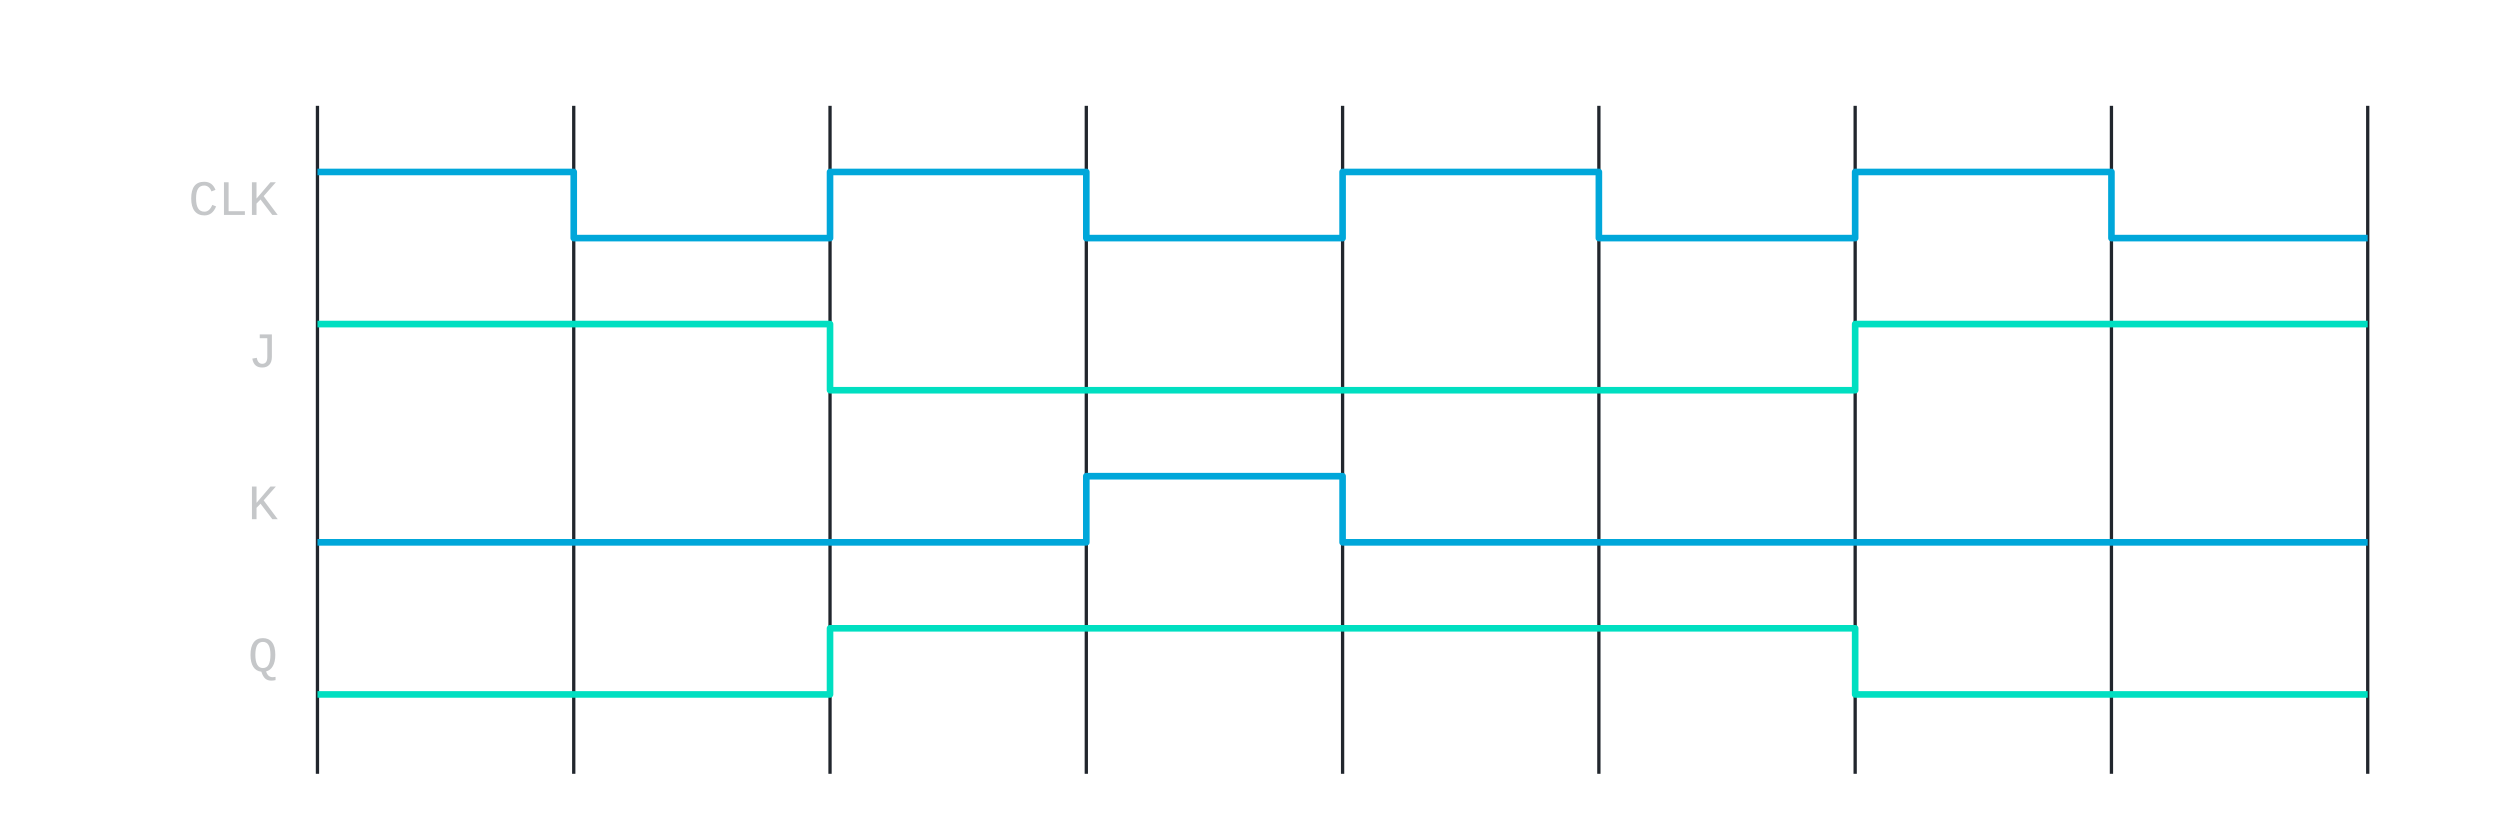
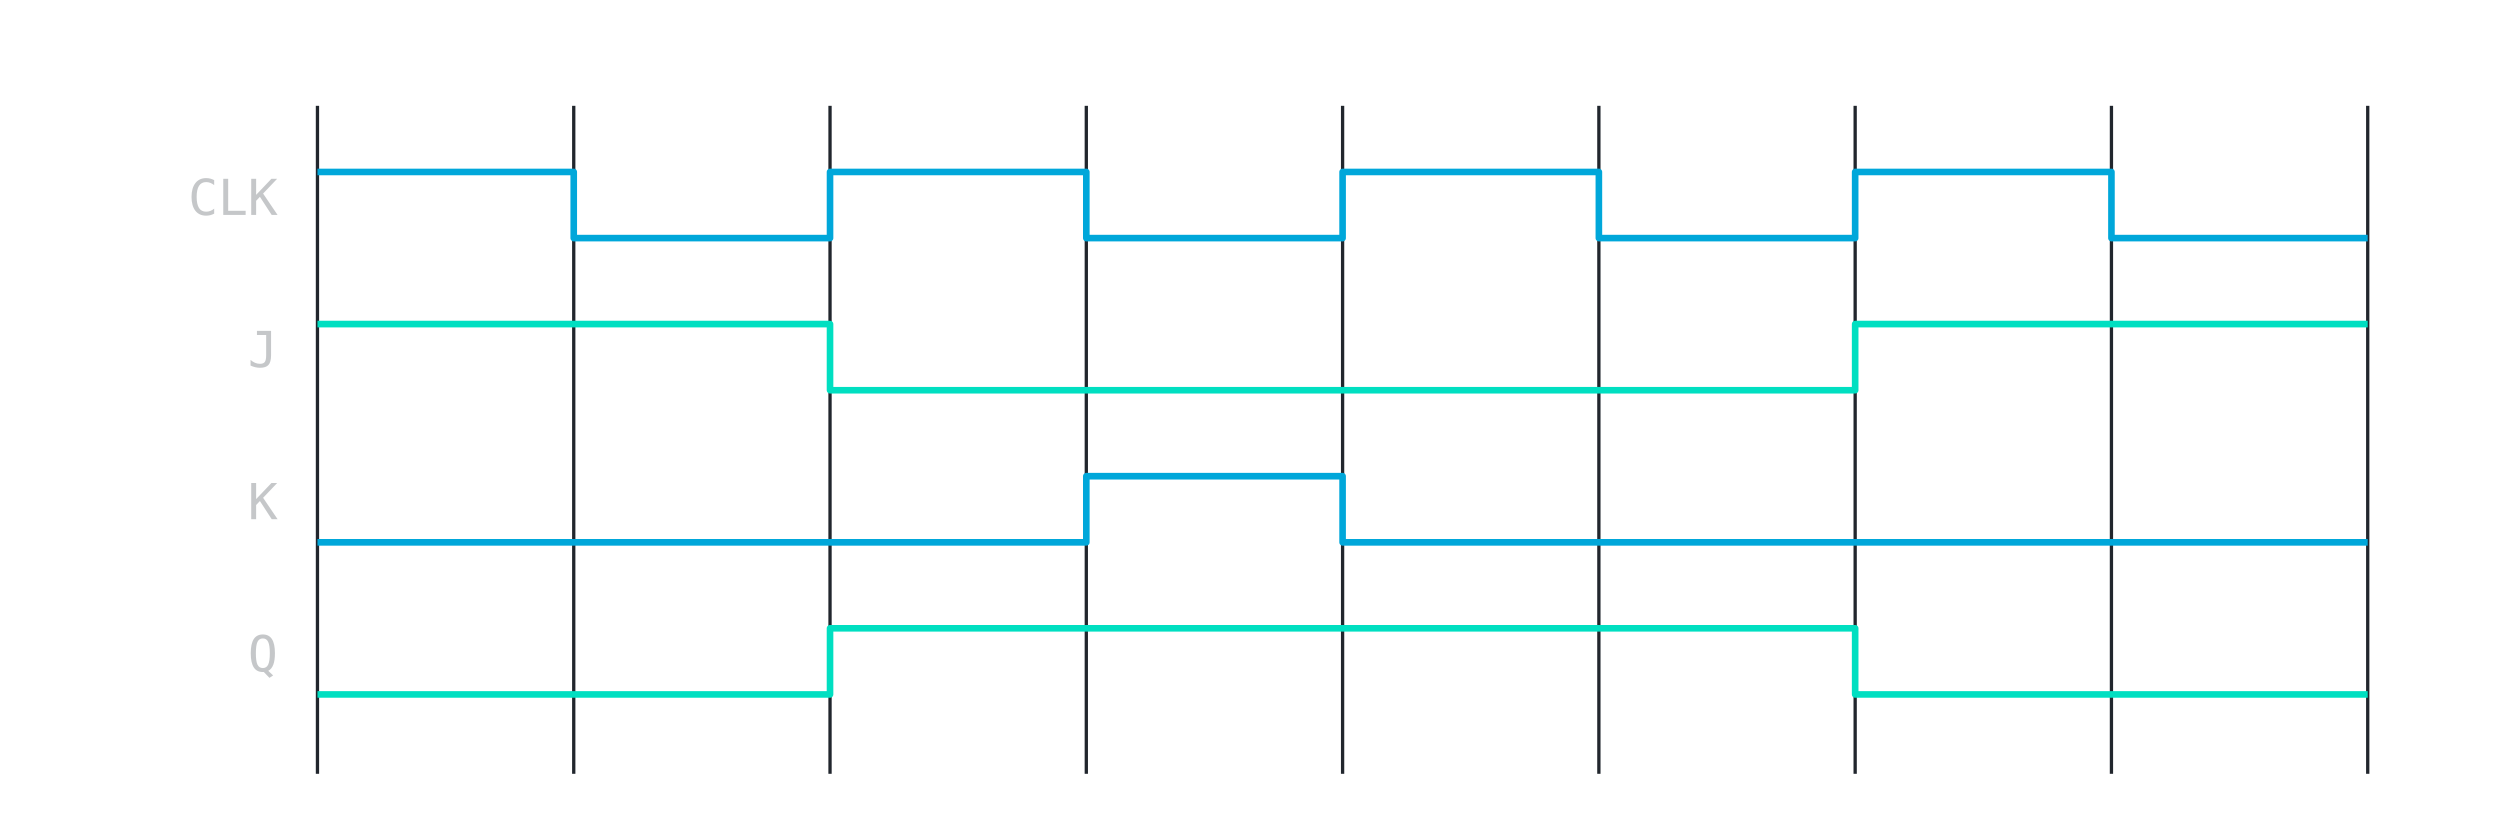
<svg xmlns="http://www.w3.org/2000/svg" viewBox="0 0 756 248" role="img" aria-label="JK Flip-Flop timing diagram">
  <line x1="96" y1="32" x2="96" y2="234" stroke="#21262d" stroke-width="1" />
  <line x1="173.5" y1="32" x2="173.5" y2="234" stroke="#21262d" stroke-width="1" />
  <line x1="251" y1="32" x2="251" y2="234" stroke="#21262d" stroke-width="1" />
  <line x1="328.5" y1="32" x2="328.5" y2="234" stroke="#21262d" stroke-width="1" />
  <line x1="406" y1="32" x2="406" y2="234" stroke="#21262d" stroke-width="1" />
  <line x1="483.5" y1="32" x2="483.5" y2="234" stroke="#21262d" stroke-width="1" />
  <line x1="561" y1="32" x2="561" y2="234" stroke="#21262d" stroke-width="1" />
  <line x1="638.5" y1="32" x2="638.5" y2="234" stroke="#21262d" stroke-width="1" />
  <line x1="716" y1="32" x2="716" y2="234" stroke="#21262d" stroke-width="1" />
-   <text x="84" y="65" fill="#c5c7c9" font-family="Consolas, 'Courier New', monospace" font-size="15" font-weight="400" text-anchor="end">CLK</text>
+   <text x="84" y="65" fill="#c5c7c9" font-family="Consolas" font-size="15" font-weight="400" text-anchor="end">CLK</text>
  <path d="M96,52 H173.5 V52 H173.5 V72 H251 V72 H251 V52 H328.5 V52 H328.5 V72 H406 V72 H406 V52 H483.5 V52 H483.5 V72 H561 V72 H561 V52 H638.5 V52 H638.5 V72 H716" fill="none" stroke="#00a7da" stroke-width="2" stroke-linejoin="round" />
-   <text x="84" y="111" fill="#c5c7c9" font-family="Consolas, 'Courier New', monospace" font-size="15" font-weight="400" text-anchor="end">J</text>
+   <text x="84" y="111" fill="#c5c7c9" font-family="Consolas" font-size="15" font-weight="400" text-anchor="end">J</text>
  <path d="M96,98 H173.5 H251 V98 H251 V118 H328.5 H406 H483.5 H561 V118 H561 V98 H638.5 H716" fill="none" stroke="#00dfc1" stroke-width="2" stroke-linejoin="round" />
-   <text x="84" y="157" fill="#c5c7c9" font-family="Consolas, 'Courier New', monospace" font-size="15" font-weight="400" text-anchor="end">K</text>
+   <text x="84" y="157" fill="#c5c7c9" font-family="Consolas" font-size="15" font-weight="400" text-anchor="end">K</text>
  <path d="M96,164 H173.5 H251 H328.5 V164 H328.5 V144 H406 V144 H406 V164 H483.5 H561 H638.5 H716" fill="none" stroke="#00a7da" stroke-width="2" stroke-linejoin="round" />
-   <text x="84" y="203" fill="#c5c7c9" font-family="Consolas, 'Courier New', monospace" font-size="15" font-weight="400" text-anchor="end">Q</text>
+   <text x="84" y="203" fill="#c5c7c9" font-family="Consolas" font-size="15" font-weight="400" text-anchor="end">Q</text>
  <path d="M96,210 H173.5 H251 V210 H251 V190 H328.5 H406 H483.5 H561 V190 H561 V210 H638.5 H716" fill="none" stroke="#00dfc1" stroke-width="2" stroke-linejoin="round" />
</svg>
